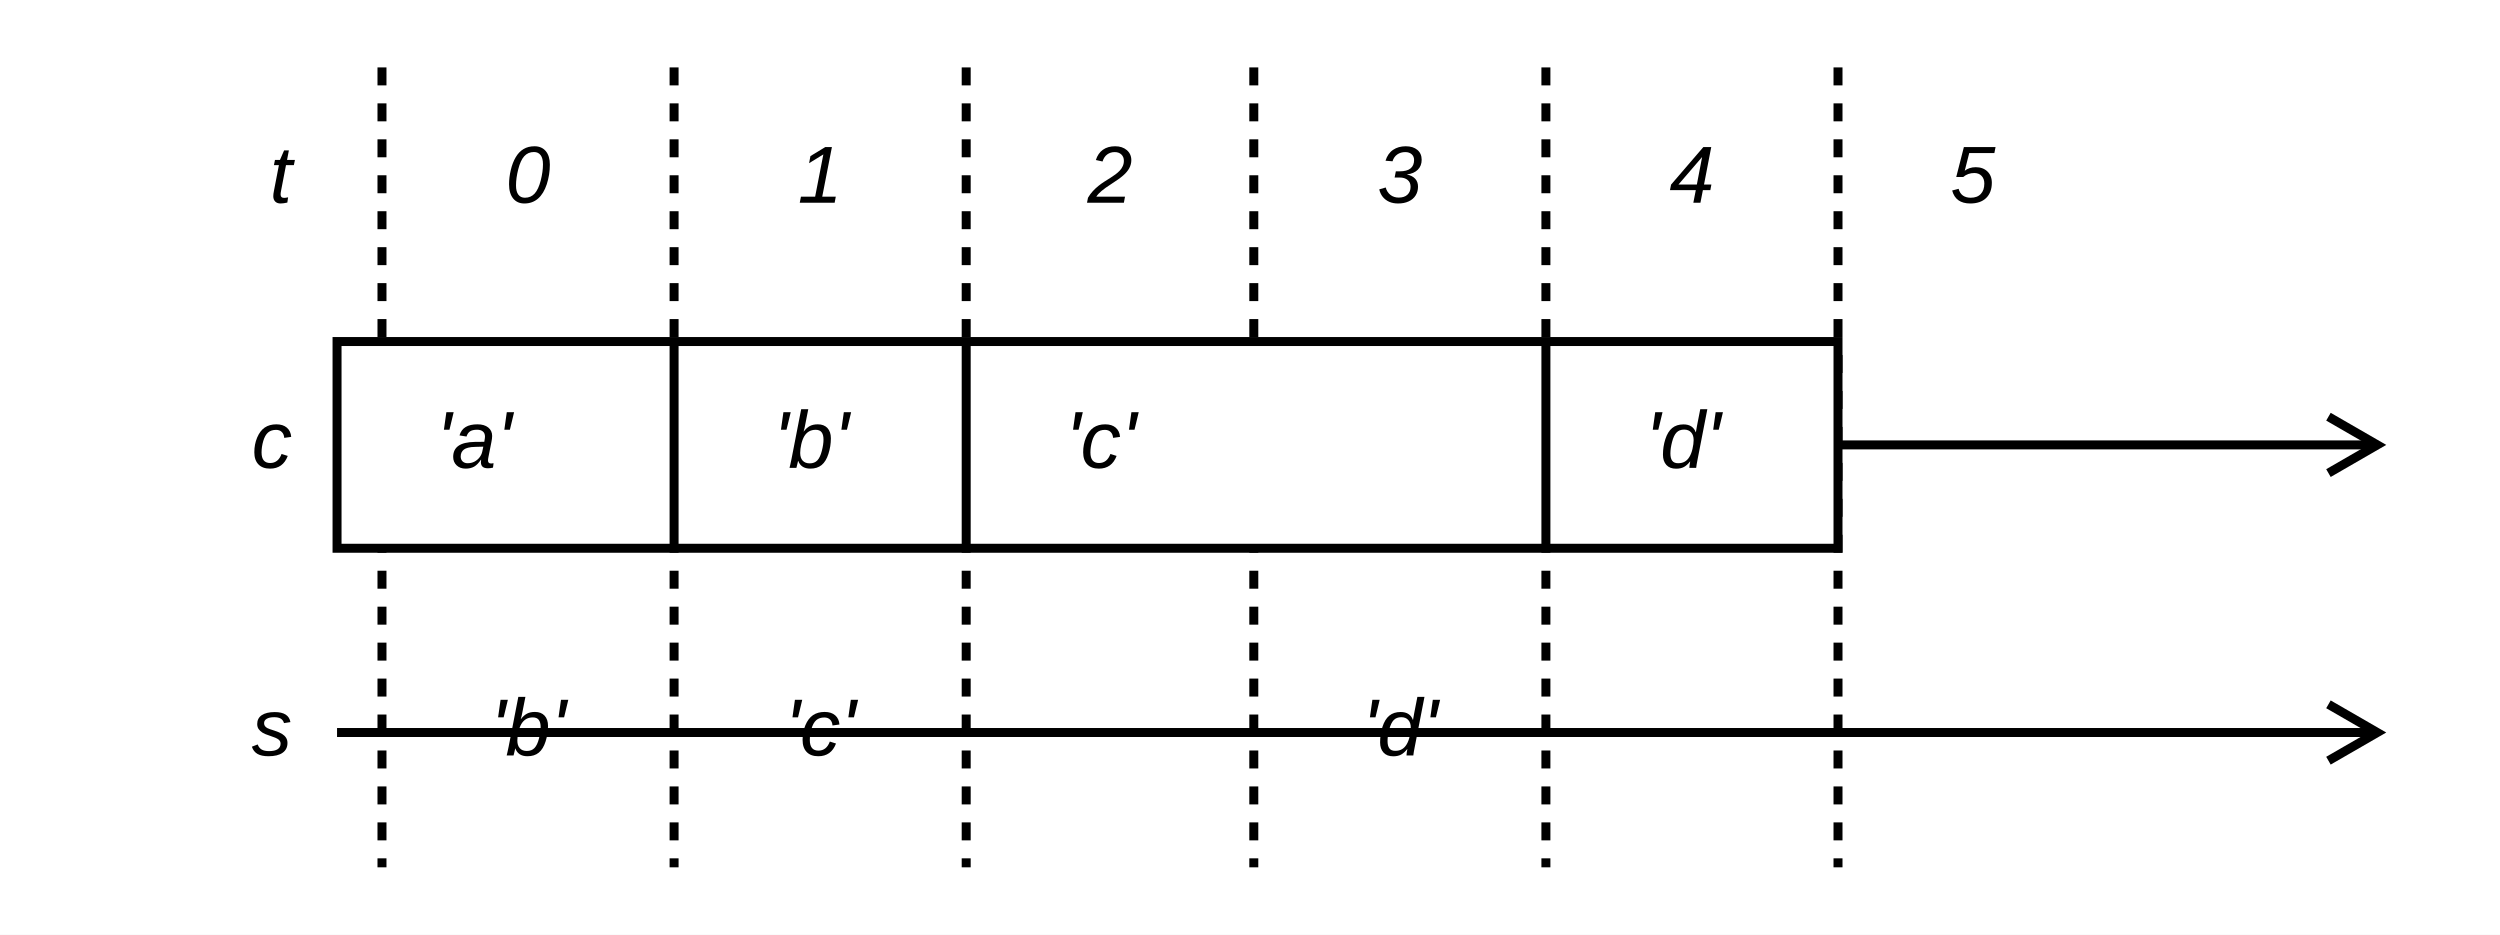
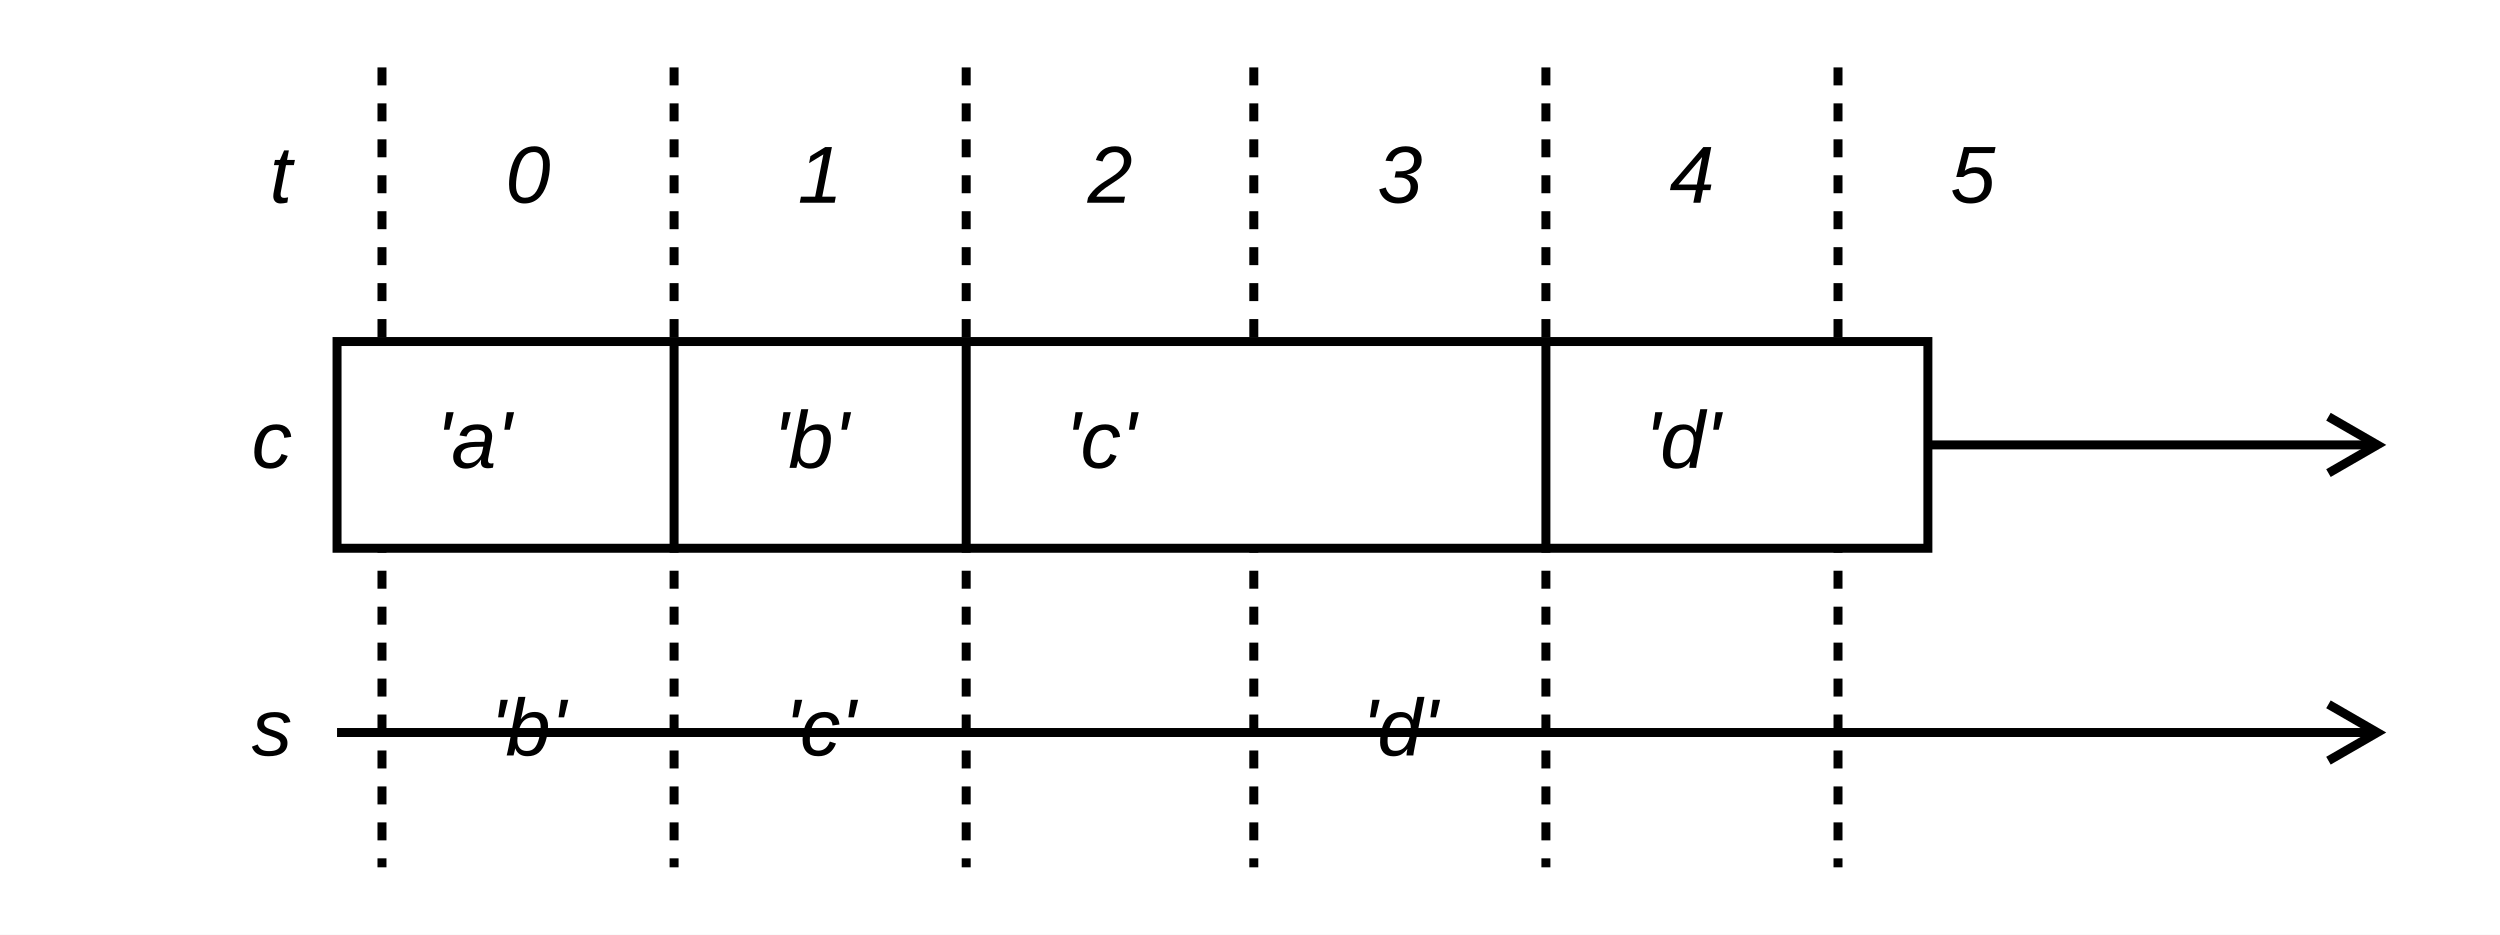
<svg xmlns="http://www.w3.org/2000/svg" viewBox="0 0 556.309 208" width="556.309" height="208">
  <rect x="0" y="0" width="556.309" height="208" fill="white" />
  <g transform="translate(25 25)">
    <g>
      <line x1="60" y1="-10" x2="60" y2="168" stroke="black" stroke-width="2" stroke-dasharray="4" />
      <line x1="125" y1="-10" x2="125" y2="168" stroke="black" stroke-width="2" stroke-dasharray="4" />
      <line x1="190" y1="-10" x2="190" y2="168" stroke="black" stroke-width="2" stroke-dasharray="4" />
      <line x1="254" y1="-10" x2="254" y2="168" stroke="black" stroke-width="2" stroke-dasharray="4" />
      <line x1="319" y1="-10" x2="319" y2="168" stroke="black" stroke-width="2" stroke-dasharray="4" />
      <line x1="384" y1="-10" x2="384" y2="168" stroke="black" stroke-width="2" stroke-dasharray="4" />
    </g>
    <g>
      <text x="40" y="15" fill="black" font-family="Arial, Helvetica, sans-serif" font-size="18px" font-weight="normal" font-style="italic" dominant-baseline="middle" text-anchor="end">t</text>
      <text x="92.5" y="15" fill="black" font-family="Arial, Helvetica, sans-serif" font-size="18px" font-weight="normal" font-style="italic" dominant-baseline="middle" text-anchor="middle">0</text>
      <text x="157.5" y="15" fill="black" font-family="Arial, Helvetica, sans-serif" font-size="18px" font-weight="normal" font-style="italic" dominant-baseline="middle" text-anchor="middle">1</text>
      <text x="222" y="15" fill="black" font-family="Arial, Helvetica, sans-serif" font-size="18px" font-weight="normal" font-style="italic" dominant-baseline="middle" text-anchor="middle">2</text>
      <text x="286.5" y="15" fill="black" font-family="Arial, Helvetica, sans-serif" font-size="18px" font-weight="normal" font-style="italic" dominant-baseline="middle" text-anchor="middle">3</text>
      <text x="351.5" y="15" fill="black" font-family="Arial, Helvetica, sans-serif" font-size="18px" font-weight="normal" font-style="italic" dominant-baseline="middle" text-anchor="middle">4</text>
      <text x="414" y="15" fill="black" font-family="Arial, Helvetica, sans-serif" font-size="18px" font-weight="normal" font-style="italic" dominant-baseline="middle" text-anchor="middle">5</text>
    </g>
    <g transform="translate(0 50)">
-       <rect x="50" y="1" width="334" height="46" fill="white" stroke="black" stroke-width="2" />
+       <rect x="50" y="1" width="354" height="46" fill="white" stroke="black" stroke-width="2" />
      <line x1="125" y1="1" x2="125" y2="47" stroke="black" stroke-width="2" />
      <line x1="190" y1="1" x2="190" y2="47" stroke="black" stroke-width="2" />
      <line x1="319" y1="1" x2="319" y2="47" stroke="black" stroke-width="2" />
      <text x="72" y="24" fill="black" font-family="Arial, Helvetica, sans-serif" font-size="18px" font-weight="normal" font-style="italic" dominant-baseline="middle">'a'</text>
      <text x="147" y="24" fill="black" font-family="Arial, Helvetica, sans-serif" font-size="18px" font-weight="normal" font-style="italic" dominant-baseline="middle">'b'</text>
      <text x="212" y="24" fill="black" font-family="Arial, Helvetica, sans-serif" font-size="18px" font-weight="normal" font-style="italic" dominant-baseline="middle">'c'</text>
      <text x="341" y="24" fill="black" font-family="Arial, Helvetica, sans-serif" font-size="18px" font-weight="normal" font-style="italic" dominant-baseline="middle">'d'</text>
-       <line x1="384" y1="24" x2="504" y2="24" stroke="black" stroke-width="2" />
+       <line x1="404" y1="24" x2="504" y2="24" stroke="black" stroke-width="2" />
      <polyline points="494,18.226 504,24 494,29.774" fill="none" stroke="black" stroke-width="2" stroke-linecap="square" />
      <text x="40" y="24" fill="black" font-family="Arial, Helvetica, sans-serif" font-size="18px" font-weight="normal" font-style="italic" dominant-baseline="middle" text-anchor="end">c</text>
    </g>
    <g transform="translate(0 118)">
      <text x="92.5" y="20" fill="black" font-family="Arial, Helvetica, sans-serif" font-size="18px" font-weight="normal" font-style="italic" dominant-baseline="middle" text-anchor="middle">'b'</text>
      <text x="157.5" y="20" fill="black" font-family="Arial, Helvetica, sans-serif" font-size="18px" font-weight="normal" font-style="italic" dominant-baseline="middle" text-anchor="middle">'c'</text>
      <text x="286.5" y="20" fill="black" font-family="Arial, Helvetica, sans-serif" font-size="18px" font-weight="normal" font-style="italic" dominant-baseline="middle" text-anchor="middle">'d'</text>
      <line x1="50" y1="20" x2="504" y2="20" stroke="black" stroke-width="2" />
      <polyline points="494,14.226 504,20 494,25.774" fill="none" stroke="black" stroke-width="2" stroke-linecap="square" />
      <text x="40" y="20" fill="black" font-family="Arial, Helvetica, sans-serif" font-size="18px" font-weight="normal" font-style="italic" dominant-baseline="middle" text-anchor="end">s</text>
    </g>
  </g>
</svg>
